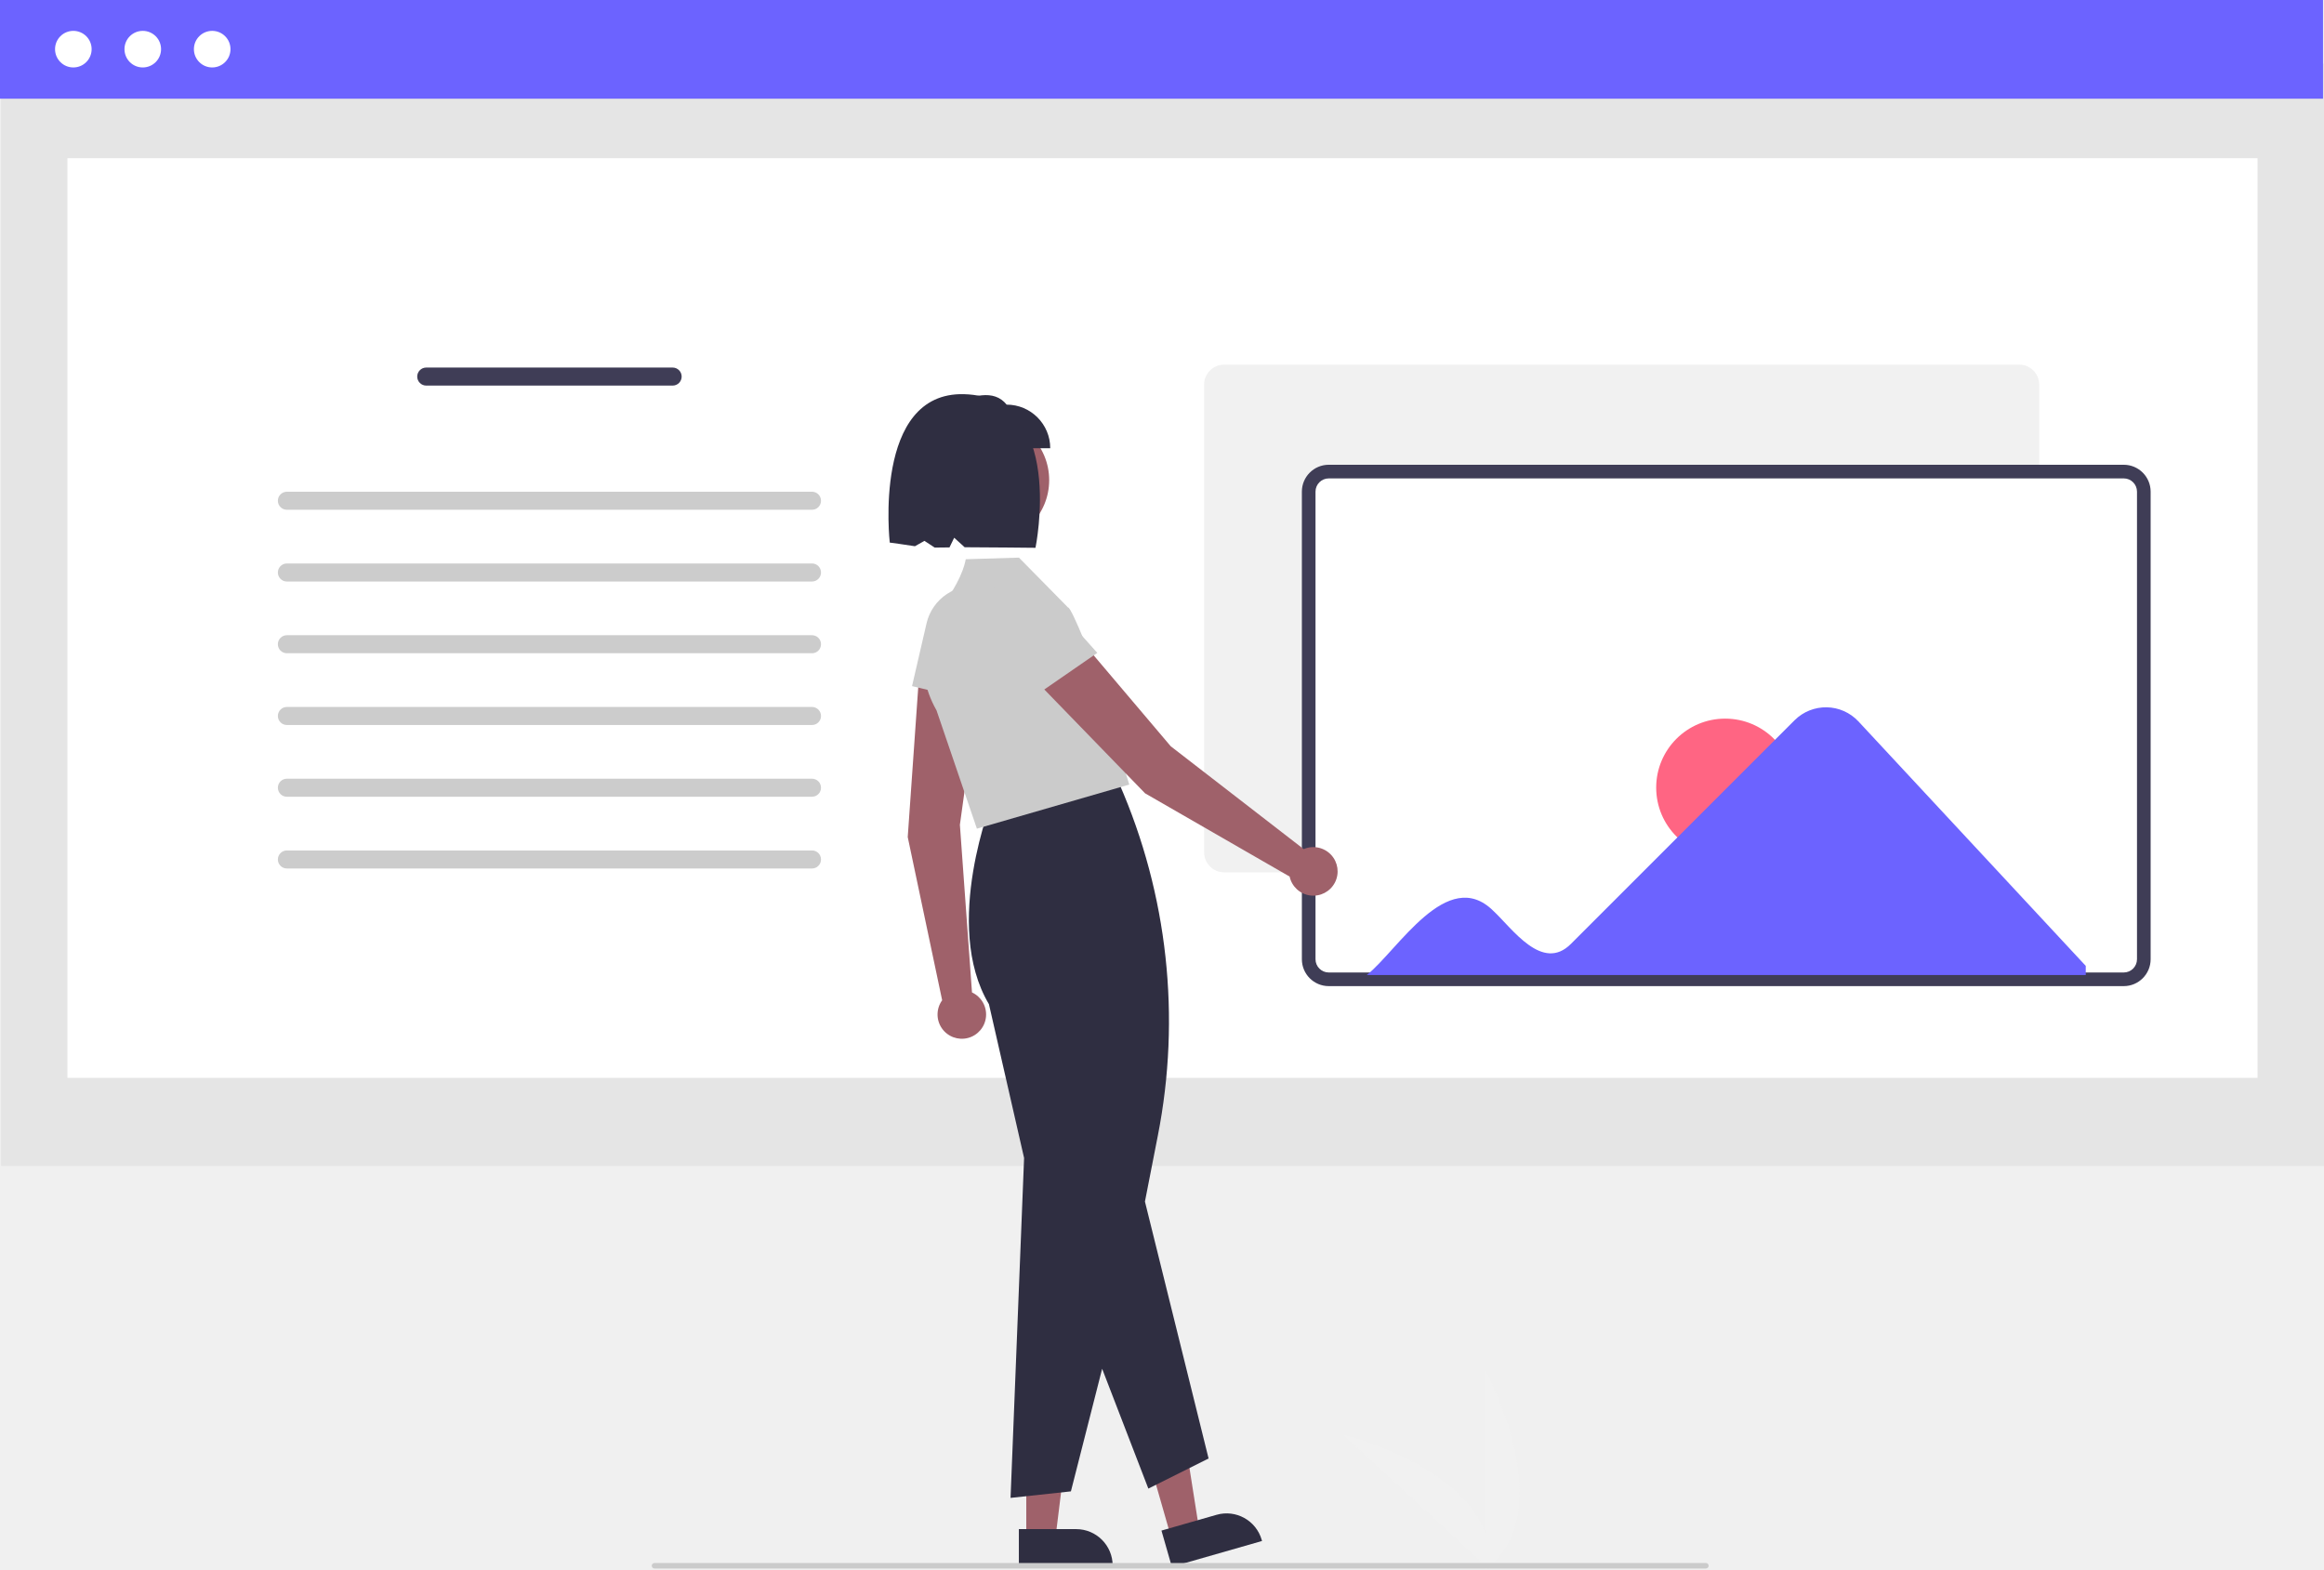
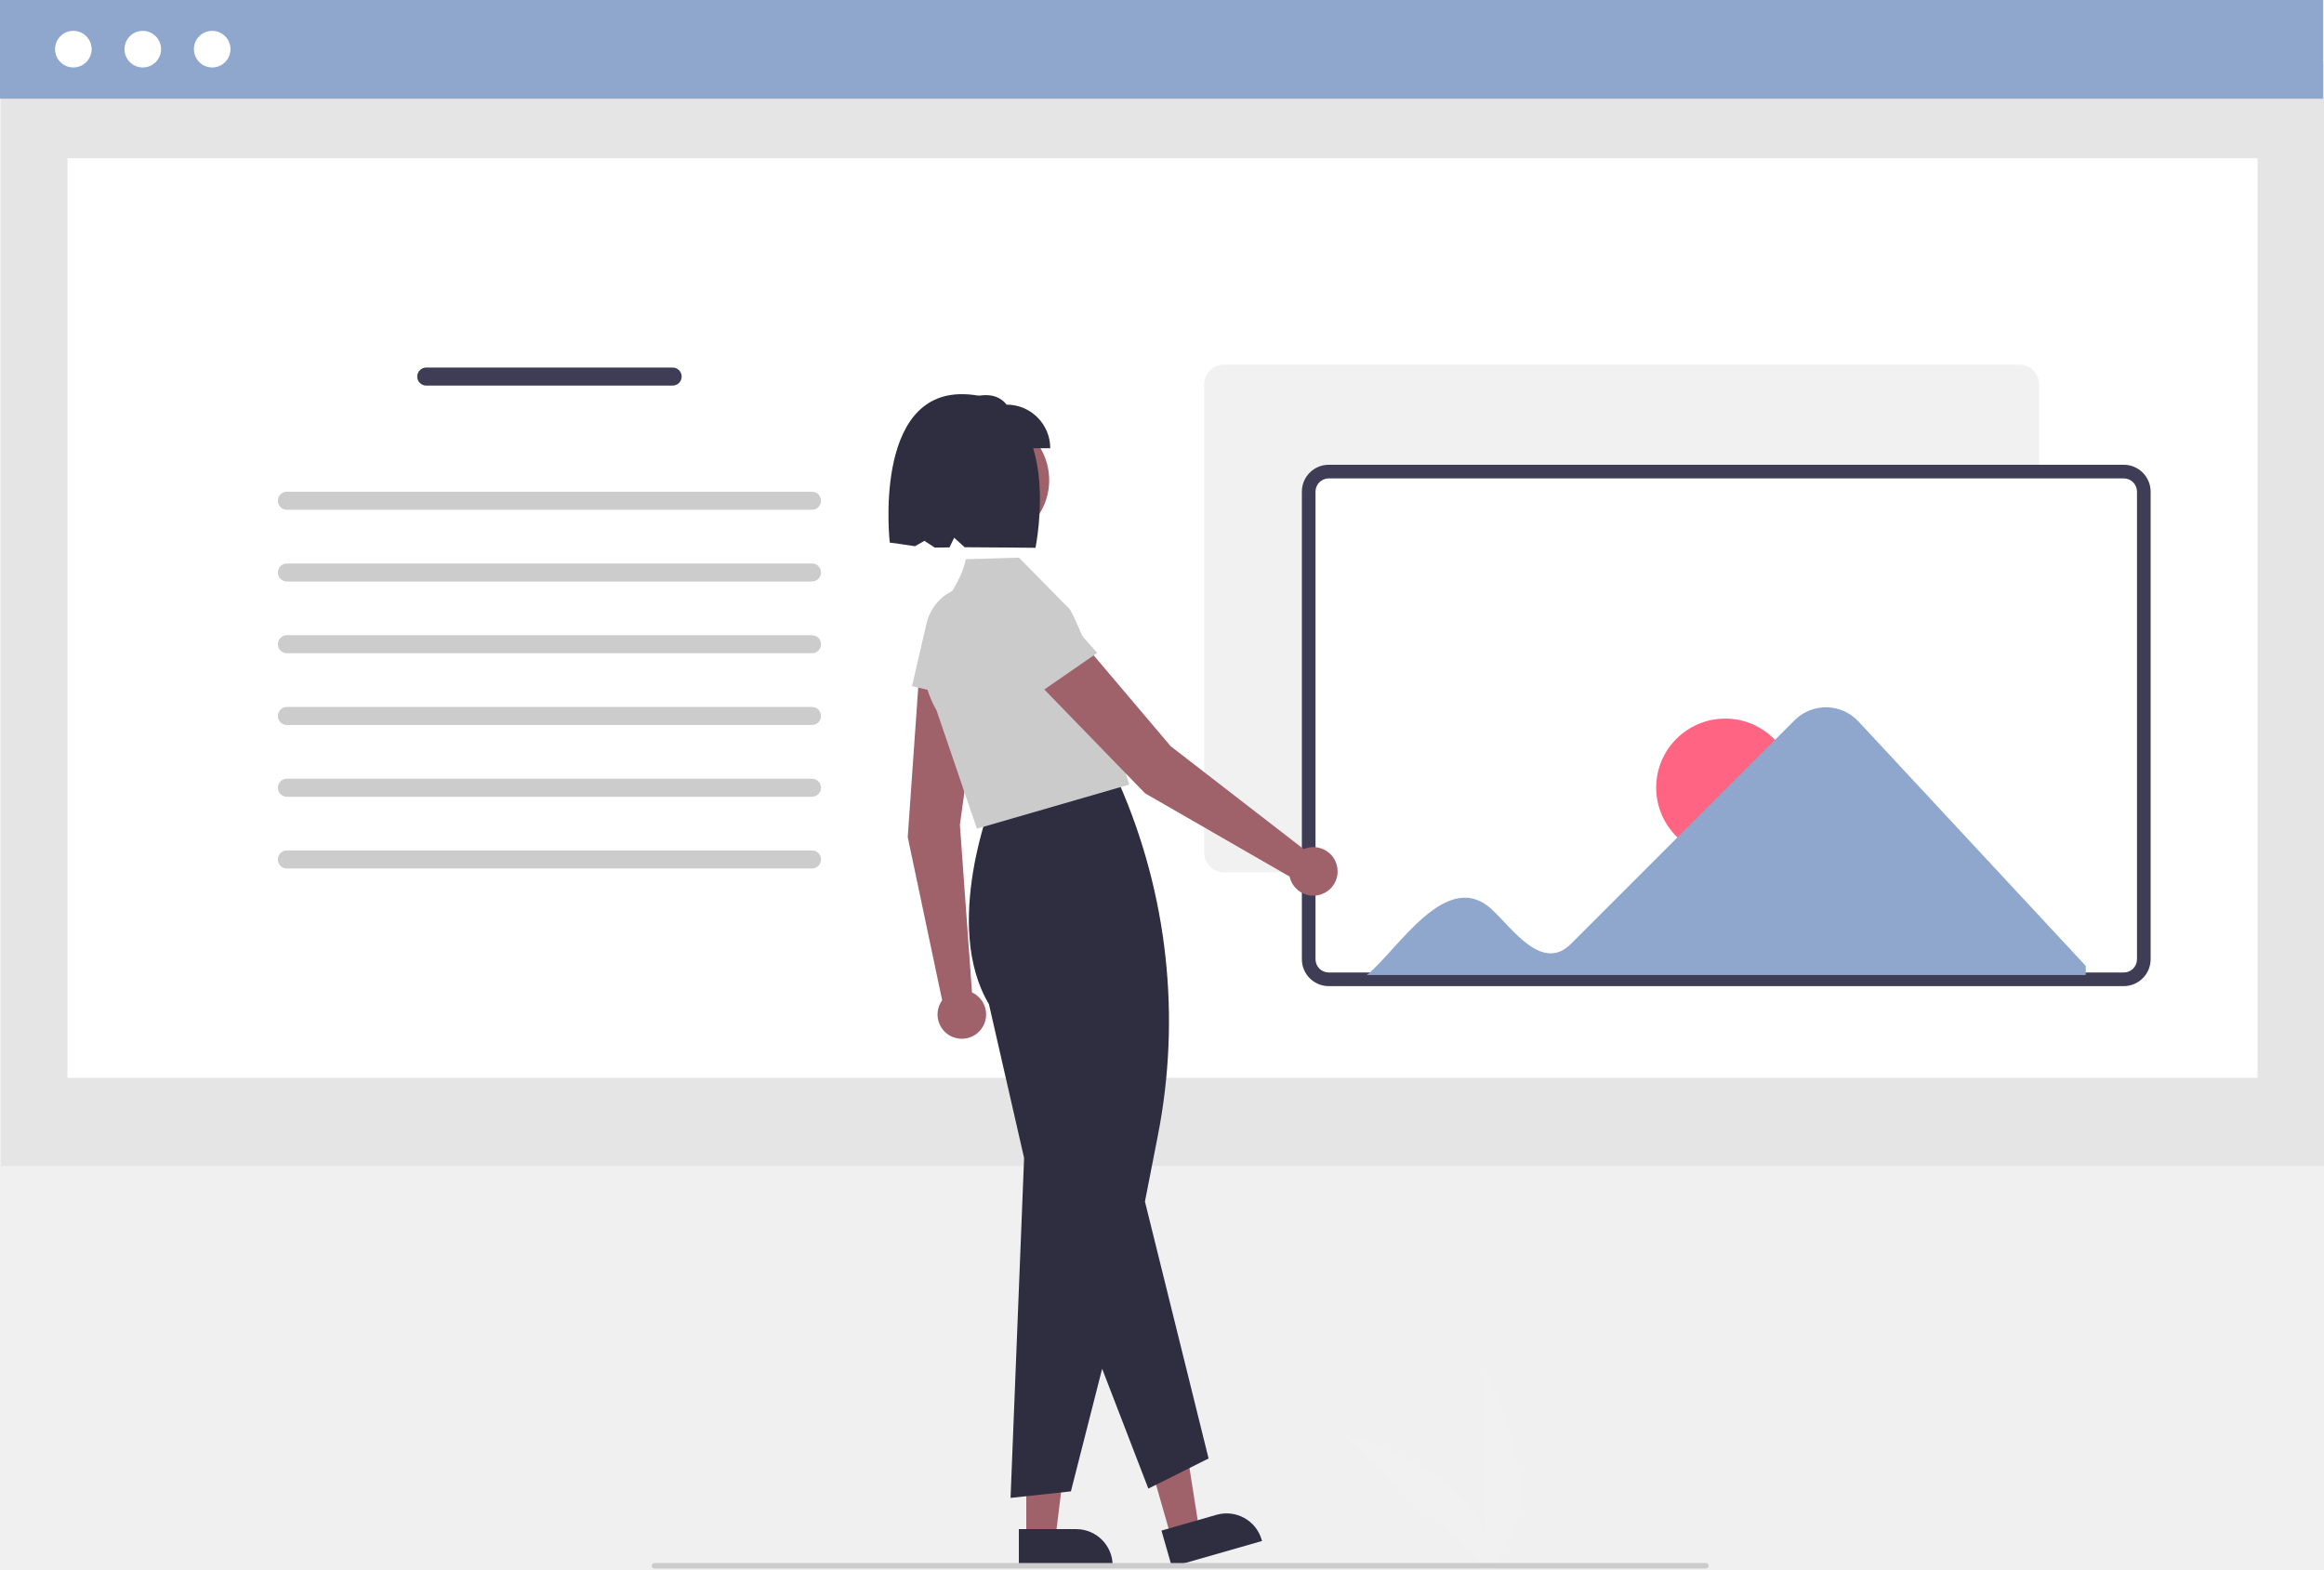
<svg xmlns="http://www.w3.org/2000/svg" id="eab38be6-400f-4307-af4c-8f24956b1905" data-name="Layer 1" width="842.17" height="568.852" viewBox="0 0 842.17 568.852">
  <path d="M716.621,734.168v-72.34S744.813,713.114,716.621,734.168Z" transform="translate(-178.4512 -165.3161)" fill="#f1f1f1" />
  <path d="M718.362,734.156l-53.29-48.921S721.918,699.15,718.362,734.156Z" transform="translate(-178.4512 -165.3161)" fill="#f1f1f1" />
  <rect id="f54375ad-557d-4249-95e2-413e25c77bd8" data-name="Rectangle 62" x="0.359" y="23.079" width="841.811" height="399.454" fill="#e5e5e5" />
  <rect id="eb84611c-d49d-4ce2-b538-4fee0a7e188d" data-name="Rectangle 75" x="24.431" y="57.333" width="793.668" height="333.277" fill="#fff" />
-   <rect id="a33b5263-04c3-449f-a8ad-1420252c1e48" data-name="Rectangle 80" width="841.811" height="35.763" fill="#6c63ff" />
+   <rect id="a33b5263-04c3-449f-a8ad-1420252c1e48" data-name="Rectangle 80" width="841.811" height="35.763" fill="#8fa6cd" />
  <circle id="a01a8c4b-bf8b-4728-9381-d6cbaed15ee5" data-name="Ellipse 90" cx="26.576" cy="17.815" r="6.628" fill="#fff" />
  <circle id="a70f271b-ee75-4447-9507-72af025f0784" data-name="Ellipse 91" cx="51.736" cy="17.815" r="6.628" fill="#fff" />
  <circle id="b6ae4294-4107-4abd-ba05-1d458fcbc8d7" data-name="Ellipse 92" cx="76.896" cy="17.815" r="6.628" fill="#fff" />
  <path id="a98f5d70-28fc-4129-b4f3-463d07786f2f" data-name="Path 680" d="M332.911,298.519a3.268,3.268,0,0,0,0,6.536h89.293a3.268,3.268,0,1,0,0-6.536Z" transform="translate(-178.4512 -165.3161)" fill="#3f3d56" />
  <path id="a5717240-4d8d-4c71-83bc-6deeb889f166" data-name="Path 680" d="M282.411,343.519a3.268,3.268,0,0,0,0,6.536h190.293a3.268,3.268,0,1,0,0-6.536Z" transform="translate(-178.4512 -165.3161)" fill="#ccc" />
  <path id="f9c6f13d-6e3a-4758-9844-a0f5d5c969ce" data-name="Path 680" d="M282.411,369.519a3.268,3.268,0,0,0,0,6.536h190.293a3.268,3.268,0,1,0,0-6.536Z" transform="translate(-178.4512 -165.3161)" fill="#ccc" />
  <path id="bf808dfd-2bb2-4793-b7c6-d8671bf7e9b4" data-name="Path 680" d="M282.411,395.519a3.268,3.268,0,0,0,0,6.536h190.293a3.268,3.268,0,1,0,0-6.536Z" transform="translate(-178.4512 -165.3161)" fill="#ccc" />
  <path id="e27373f7-fd0b-426a-8828-0829b084b689" data-name="Path 680" d="M282.411,421.519a3.268,3.268,0,0,0,0,6.536h190.293a3.268,3.268,0,1,0,0-6.536Z" transform="translate(-178.4512 -165.3161)" fill="#ccc" />
  <path id="b4c6c7b3-e22e-4fba-a4f6-80d19d07dbd3" data-name="Path 680" d="M282.411,447.519a3.268,3.268,0,0,0,0,6.536h190.293a3.268,3.268,0,1,0,0-6.536Z" transform="translate(-178.4512 -165.3161)" fill="#ccc" />
  <path id="ebf0dc46-a6ad-47cb-a3de-ddb71e9e94e3" data-name="Path 680" d="M282.411,473.519a3.268,3.268,0,0,0,0,6.536h190.293a3.268,3.268,0,1,0,0-6.536Z" transform="translate(-178.4512 -165.3161)" fill="#ccc" />
  <path d="M910.161,481.454H622.058a7.271,7.271,0,0,1-7.263-7.263V304.719a7.271,7.271,0,0,1,7.263-7.263H910.161a7.271,7.271,0,0,1,7.263,7.263V474.191A7.271,7.271,0,0,1,910.161,481.454Z" transform="translate(-178.4512 -165.3161)" fill="#f1f1f1" />
  <path d="M948.061,520.216H659.958a7.271,7.271,0,0,1-7.263-7.263V343.481a7.271,7.271,0,0,1,7.263-7.263H948.061a7.271,7.271,0,0,1,7.263,7.263V512.953A7.271,7.271,0,0,1,948.061,520.216Z" transform="translate(-178.4512 -165.3161)" fill="#fff" />
  <path d="M948.061,522.688H659.958a9.746,9.746,0,0,1-9.735-9.735V343.481a9.746,9.746,0,0,1,9.735-9.735H948.061a9.746,9.746,0,0,1,9.735,9.735V512.953A9.746,9.746,0,0,1,948.061,522.688ZM659.958,338.69a4.797,4.797,0,0,0-4.792,4.792V512.953a4.797,4.797,0,0,0,4.792,4.792H948.061a4.797,4.797,0,0,0,4.792-4.792V343.481a4.797,4.797,0,0,0-4.792-4.792Z" transform="translate(-178.4512 -165.3161)" fill="#3f3d56" />
  <circle cx="625.17" cy="285.43" r="25" fill="#ff6583" />
-   <path d="M851.849,426.695a16.099,16.099,0,0,0-23.025-.411l-81.08,81.08c-10.386,10.435-21.228-5.525-28.156-11.961-16.66-16.477-34.656,14.419-45.854,23.267H934.285v-3.317Z" transform="translate(-178.4512 -165.3161)" fill="#6c63ff" />
+   <path d="M851.849,426.695a16.099,16.099,0,0,0-23.025-.411l-81.08,81.08c-10.386,10.435-21.228-5.525-28.156-11.961-16.66-16.477-34.656,14.419-45.854,23.267H934.285v-3.317Z" transform="translate(-178.4512 -165.3161)" fill="#8fa6cd" />
  <path d="M530.681,524.977l-4.384-60.754,7.874-56.932-22.362-1.51-4.414,62.889L519.869,527.81a8.798,8.798,0,1,0,10.812-2.833Z" transform="translate(-178.4512 -165.3161)" fill="#9f616a" />
  <path d="M508.955,413.964l5.251-22.726a17.497,17.497,0,0,1,34.435,5.897l-2.892,25.679Z" transform="translate(-178.4512 -165.3161)" fill="#cbcbcb" />
  <polygon points="371.903 557.597 382.445 557.597 387.46 516.933 371.901 516.934 371.903 557.597" fill="#9f616a" />
  <path d="M547.665,719.471l20.762-.001h.001a13.232,13.232,0,0,1,13.231,13.231v.43l-33.993.001Z" transform="translate(-178.4512 -165.3161)" fill="#2f2e41" />
  <polygon points="424.424 557.252 434.559 554.349 428.184 513.876 413.226 518.161 424.424 557.252" fill="#9f616a" />
  <path d="M599.342,720l19.959-5.717.001-0a13.232,13.232,0,0,1,16.363,9.076l.118.413-32.679,9.361Z" transform="translate(-178.4512 -165.3161)" fill="#2f2e41" />
  <path d="M544.656,708.154l4.904-123.178-12.736-55.744c-17.139-28.735,1.351-74.57,1.54-75.03l.069-.168.18-.025,44.832-6.074.63,1.445a214.691,214.691,0,0,1,13.947,127.516l-4.666,23.866,23.061,93.11-21.826,10.913-16.746-43.425L566.526,705.79Z" transform="translate(-178.4512 -165.3161)" fill="#2f2e41" />
  <path d="M532.459,465.626l-14.626-42.855c-9.092-16.012-3.325-30.228,3.114-39.333,6.954-9.832,7.371-15.347,7.464-15.408l.074-.049,19.216-.582,17.784,18.071c1.119-.437,10.568,22.85,9.767,24.02l12.421,40.152Z" transform="translate(-178.4512 -165.3161)" fill="#cbcbcb" />
  <path d="M650.886,473.038l-48.18-37.268L565.551,391.92,549.506,407.57,593.407,452.817l52.376,30.164a8.798,8.798,0,1,0,5.103-9.944Z" transform="translate(-178.4512 -165.3161)" fill="#9f616a" />
  <path d="M544.947,423.426l-13.425-19.074a17.497,17.497,0,0,1,27.367-21.716l17.199,19.287Z" transform="translate(-178.4512 -165.3161)" fill="#cbcbcb" />
  <circle cx="357.382" cy="174.009" r="22.819" fill="#9f616a" />
  <path d="M559.036,327.749H522.802V311.955c7.953-3.16,15.735-5.847,20.44,0a15.794,15.794,0,0,1,15.794,15.794Z" transform="translate(-178.4512 -165.3161)" fill="#2f2e41" />
  <path d="M527.796,308.168c-33.198-.907-26.912,53.786-26.912,53.786s6.263.828,9.121,1.315l3.452-1.944,3.714,2.436c1.705.009,3.497-.025,5.354-.059l1.703-3.506,3.797,3.443c6.911.01,25.666.201,25.666.201S564.993,309.183,527.796,308.168Z" transform="translate(-178.4512 -165.3161)" fill="#2f2e41" />
  <path d="M796.633,733.746h-381a1,1,0,0,1,0-2h381a1,1,0,0,1,0,2Z" transform="translate(-178.4512 -165.3161)" fill="#cbcbcb" />
</svg>
